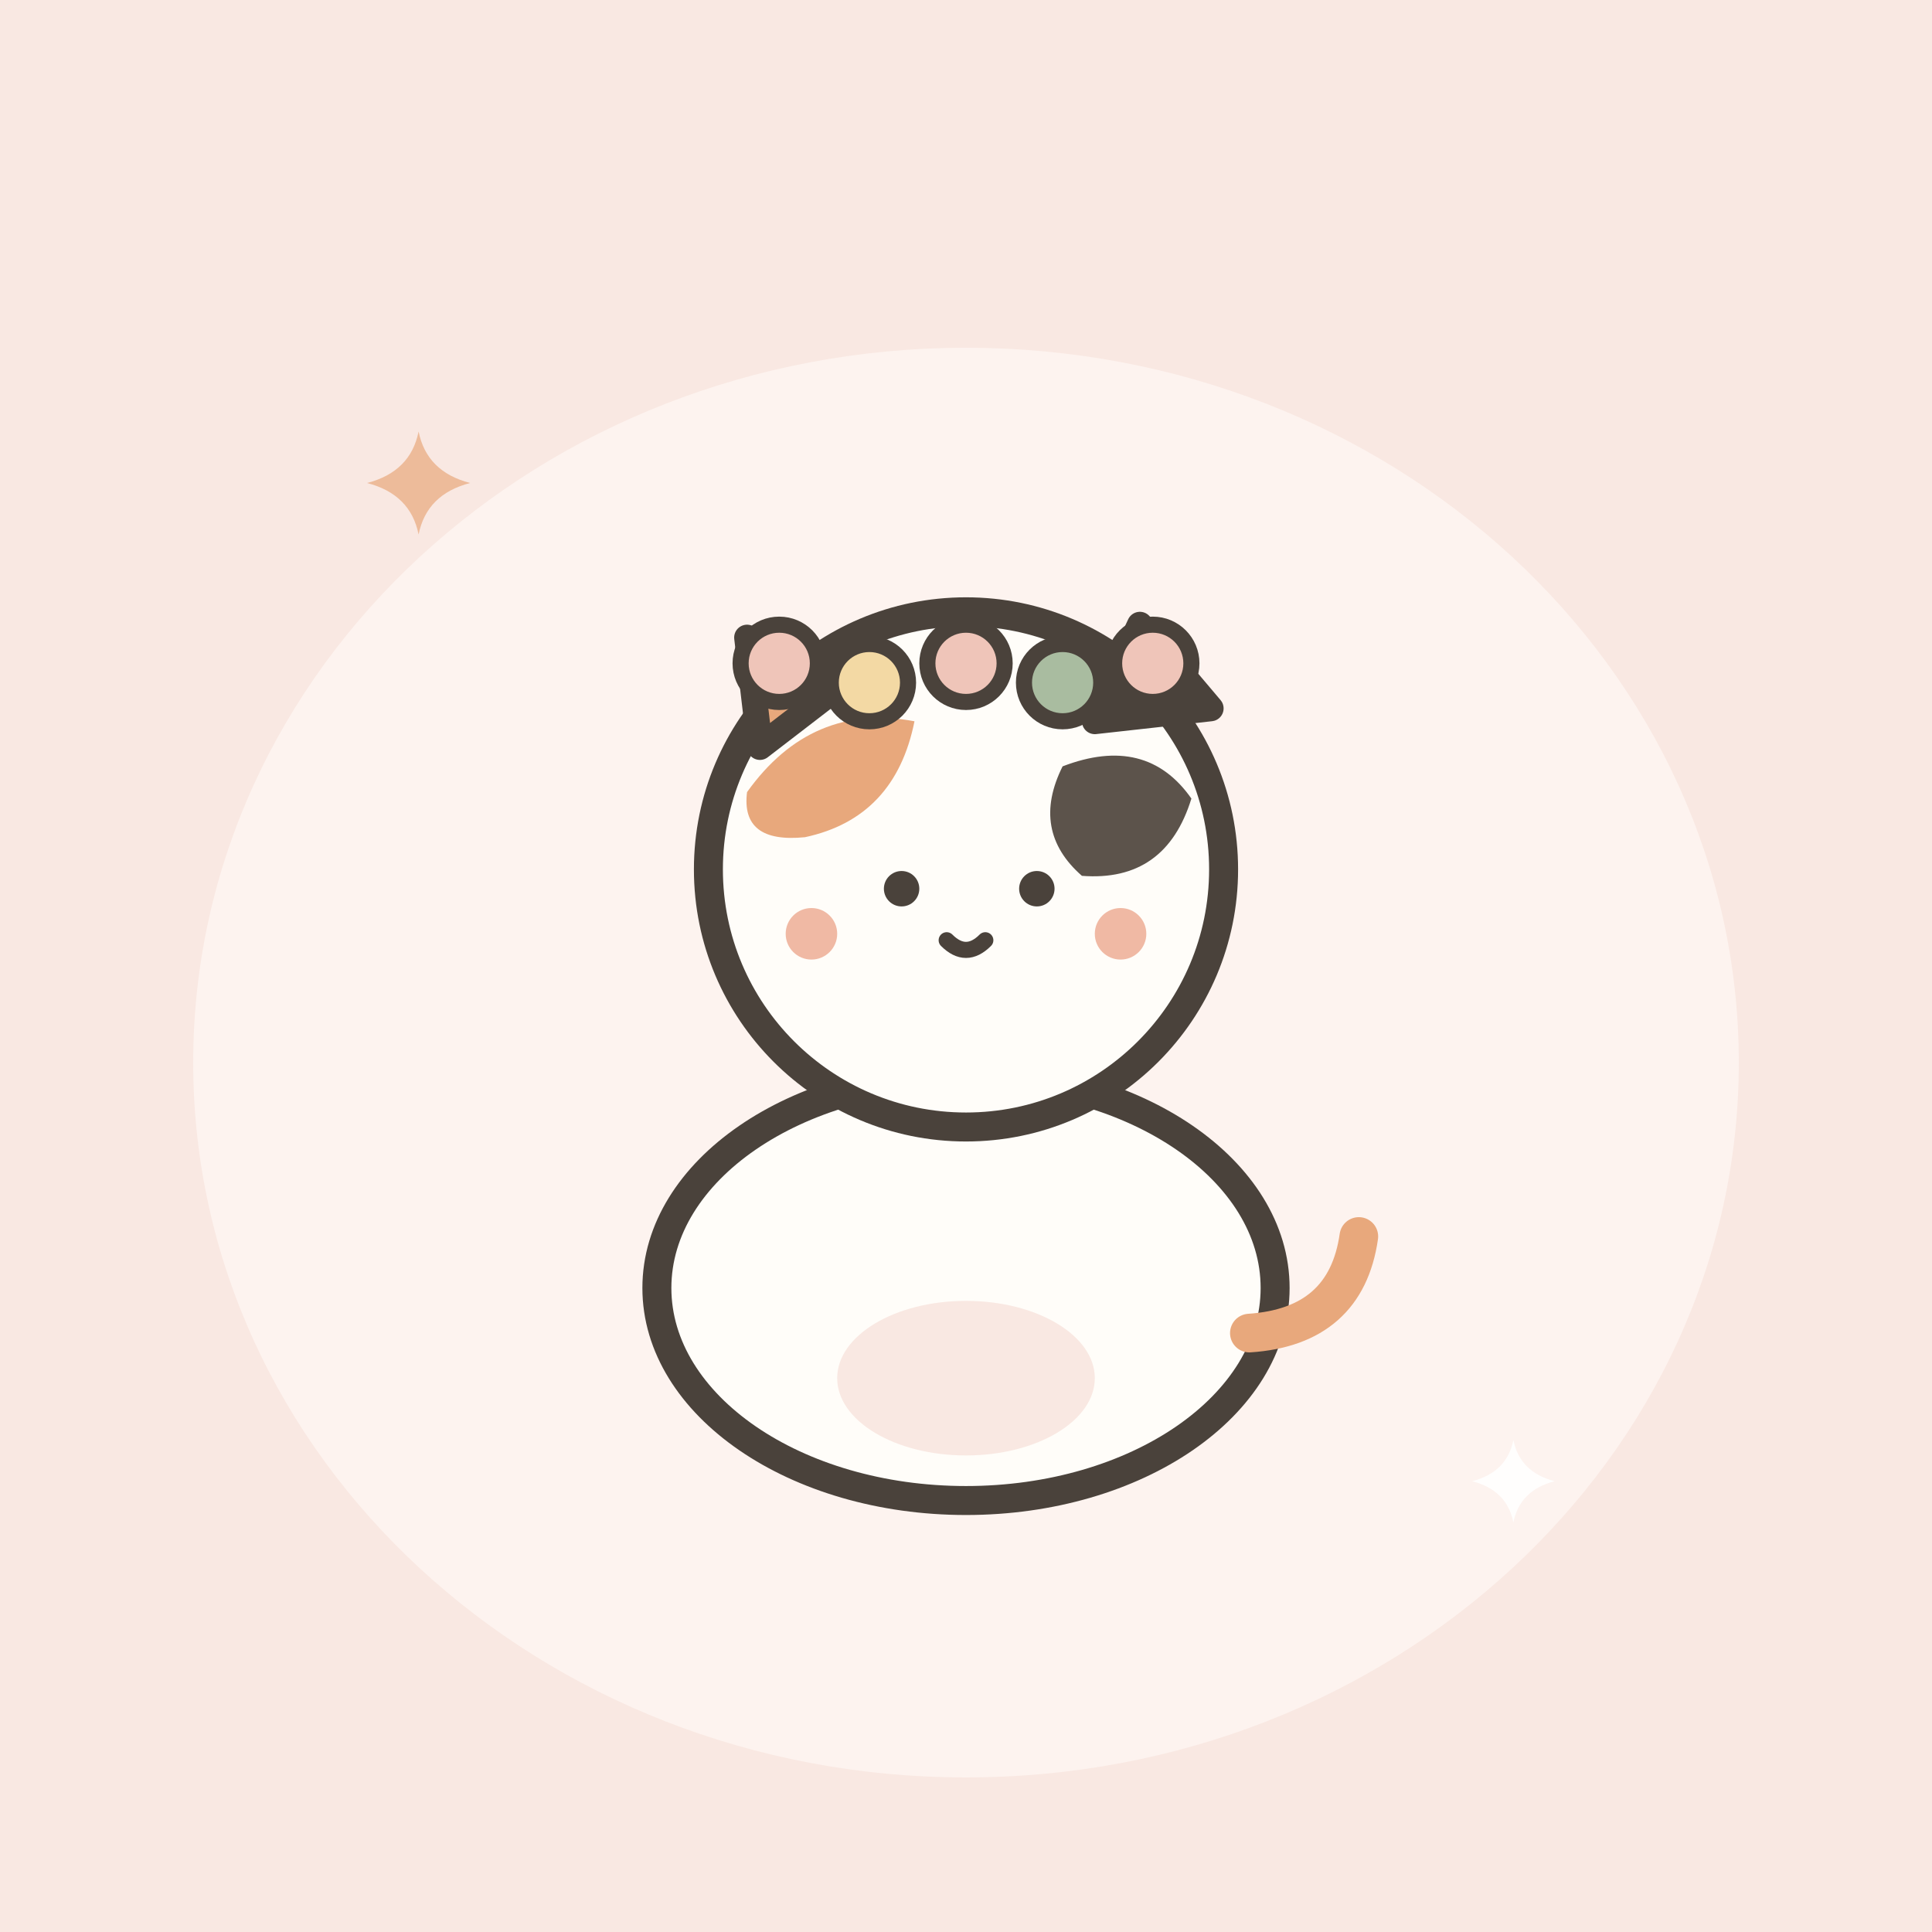
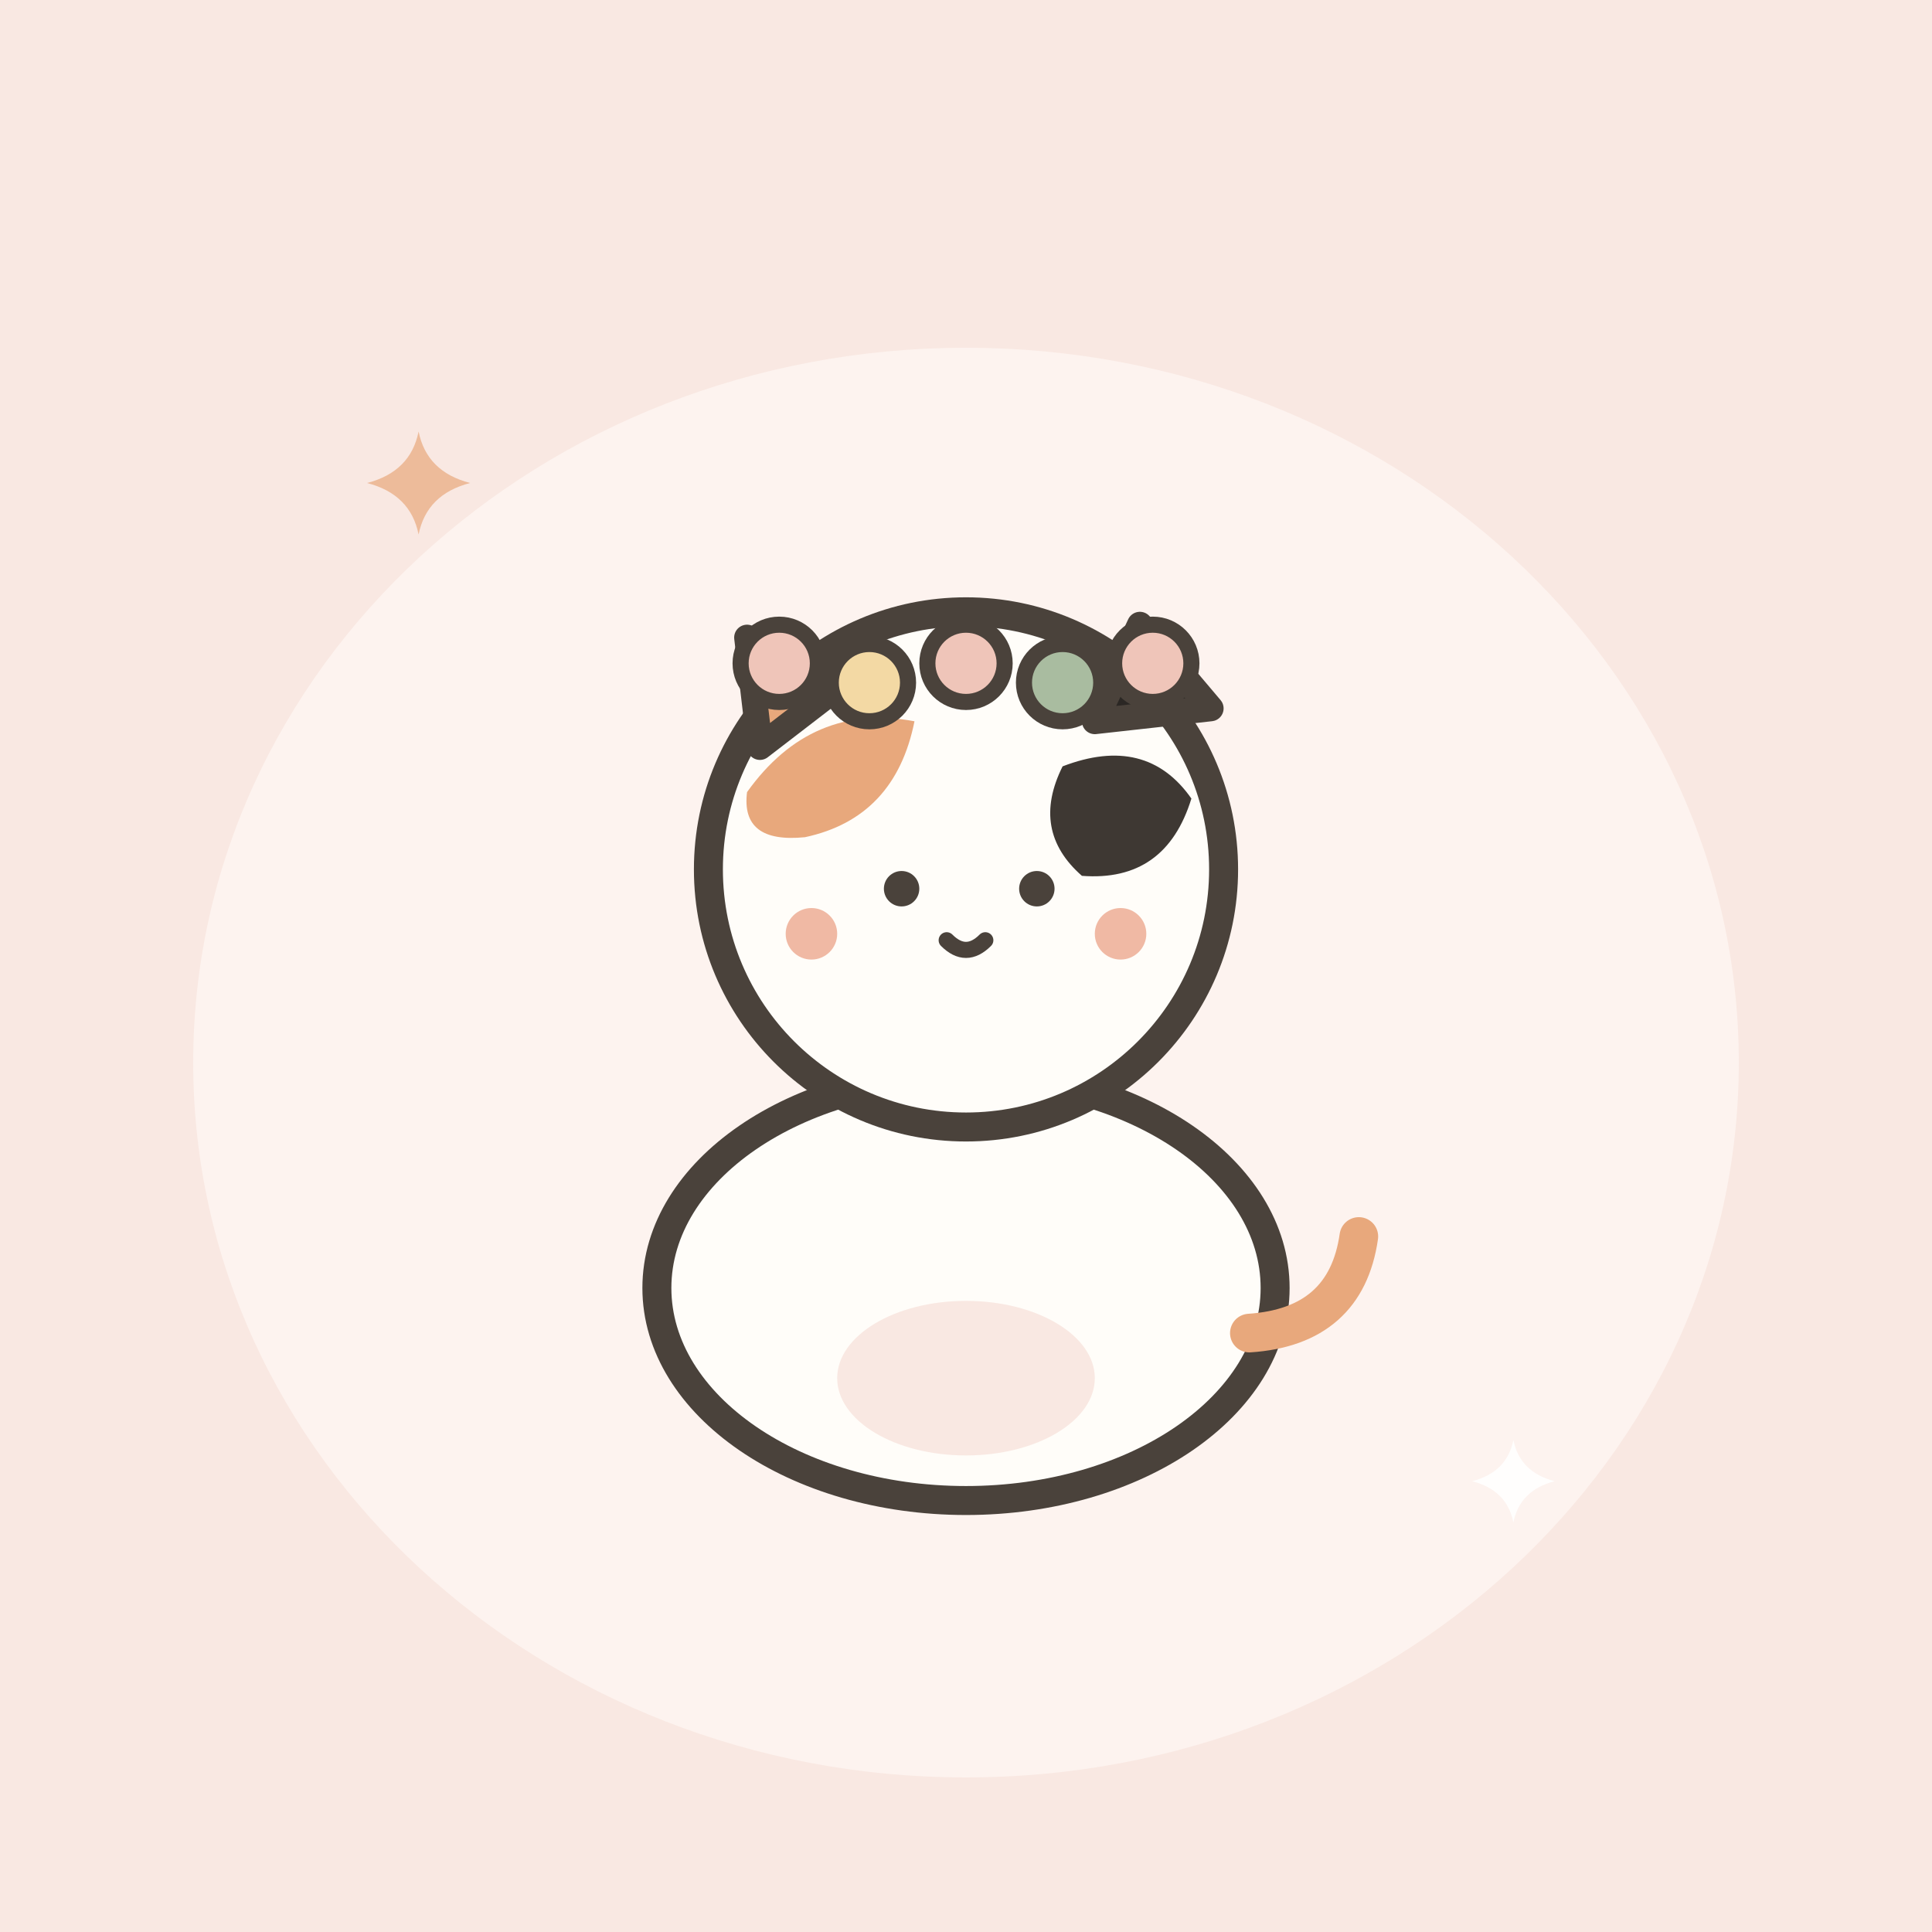
<svg xmlns="http://www.w3.org/2000/svg" viewBox="0 0 600 600" role="img">
  <rect width="600" height="600" fill="#F9E8E2" />
  <ellipse cx="300" cy="330" rx="240" ry="222" fill="#FDF3EF" />
  <ellipse cx="300" cy="400" rx="96" ry="66" fill="#FFFDF9" stroke="#4A423B" stroke-width="9" />
  <circle cx="300" cy="270" r="80" fill="#FFFDF9" stroke="#4A423B" stroke-width="9" />
  <path d="M236,232 l-4,-34 l30,14 Z" fill="#E8A87C" stroke="#4A423B" stroke-width="8" stroke-linecap="round" stroke-linejoin="round" />
-   <path d="M340,224 l14,-30 l22,26 Z" fill="#4A423B" stroke="#4A423B" stroke-width="8" stroke-linecap="round" stroke-linejoin="round" />
+   <path d="M340,224 l14,-30 l22,26 Z" fill="#2B2724" stroke="#4A423B" stroke-width="8" stroke-linecap="round" stroke-linejoin="round" />
  <path d="M232,246 q20,-28 52,-22 q-6,30 -34,36 q-20,2 -18,-14 Z" fill="#E8A87C" stroke="#4A423B" stroke-width="0" stroke-linecap="round" stroke-linejoin="round" />
-   <path d="M330,238 q26,-10 40,10 q-8,26 -34,24 q-16,-14 -6,-34 Z" fill="#5C534B" stroke="#4A423B" stroke-width="0" stroke-linecap="round" stroke-linejoin="round" />
+   <path d="M330,238 q26,-10 40,10 q-8,26 -34,24 q-16,-14 -6,-34 Z" fill="#3E3833" stroke="#4A423B" stroke-width="0" stroke-linecap="round" stroke-linejoin="round" />
  <circle cx="280" cy="276" r="5.5" fill="#4A423B" />
  <circle cx="322" cy="276" r="5.5" fill="#4A423B" />
  <path d="M294,292 q6,6 12,0" fill="none" stroke="#4A423B" stroke-width="5" stroke-linecap="round" stroke-linejoin="round" />
  <circle cx="252" cy="290" r="8" fill="#F0B9A4" />
  <circle cx="348" cy="290" r="8" fill="#F0B9A4" />
  <circle cx="242" cy="206" r="12" fill="#EFC5B9" stroke="#4A423B" stroke-width="5" />
  <circle cx="270" cy="212" r="12" fill="#F3D9A4" stroke="#4A423B" stroke-width="5" />
  <circle cx="300" cy="206" r="12" fill="#EFC5B9" stroke="#4A423B" stroke-width="5" />
  <circle cx="330" cy="212" r="12" fill="#A9BCA0" stroke="#4A423B" stroke-width="5" />
  <circle cx="358" cy="206" r="12" fill="#EFC5B9" stroke="#4A423B" stroke-width="5" />
  <ellipse cx="300" cy="428" rx="40" ry="24" fill="#F9E8E2" />
  <path d="M388,414 q30,-2 34,-30" fill="none" stroke="#E8A87C" stroke-width="12" stroke-linecap="round" stroke-linejoin="round" />
  <path transform="translate(130,150) scale(1.0)" fill="#E8A87C" opacity="0.7" d="M0,-16 Q2.5,-3.5 16,0 Q2.5,3.5 0,16 Q-2.5,3.5 -16,0 Q-2.5,-3.5 0,-16 Z" />
  <path transform="translate(470,460) scale(0.8)" fill="#FFFFFF" opacity="0.9" d="M0,-16 Q2.5,-3.5 16,0 Q2.5,3.5 0,16 Q-2.5,3.5 -16,0 Q-2.5,-3.5 0,-16 Z" />
</svg>
